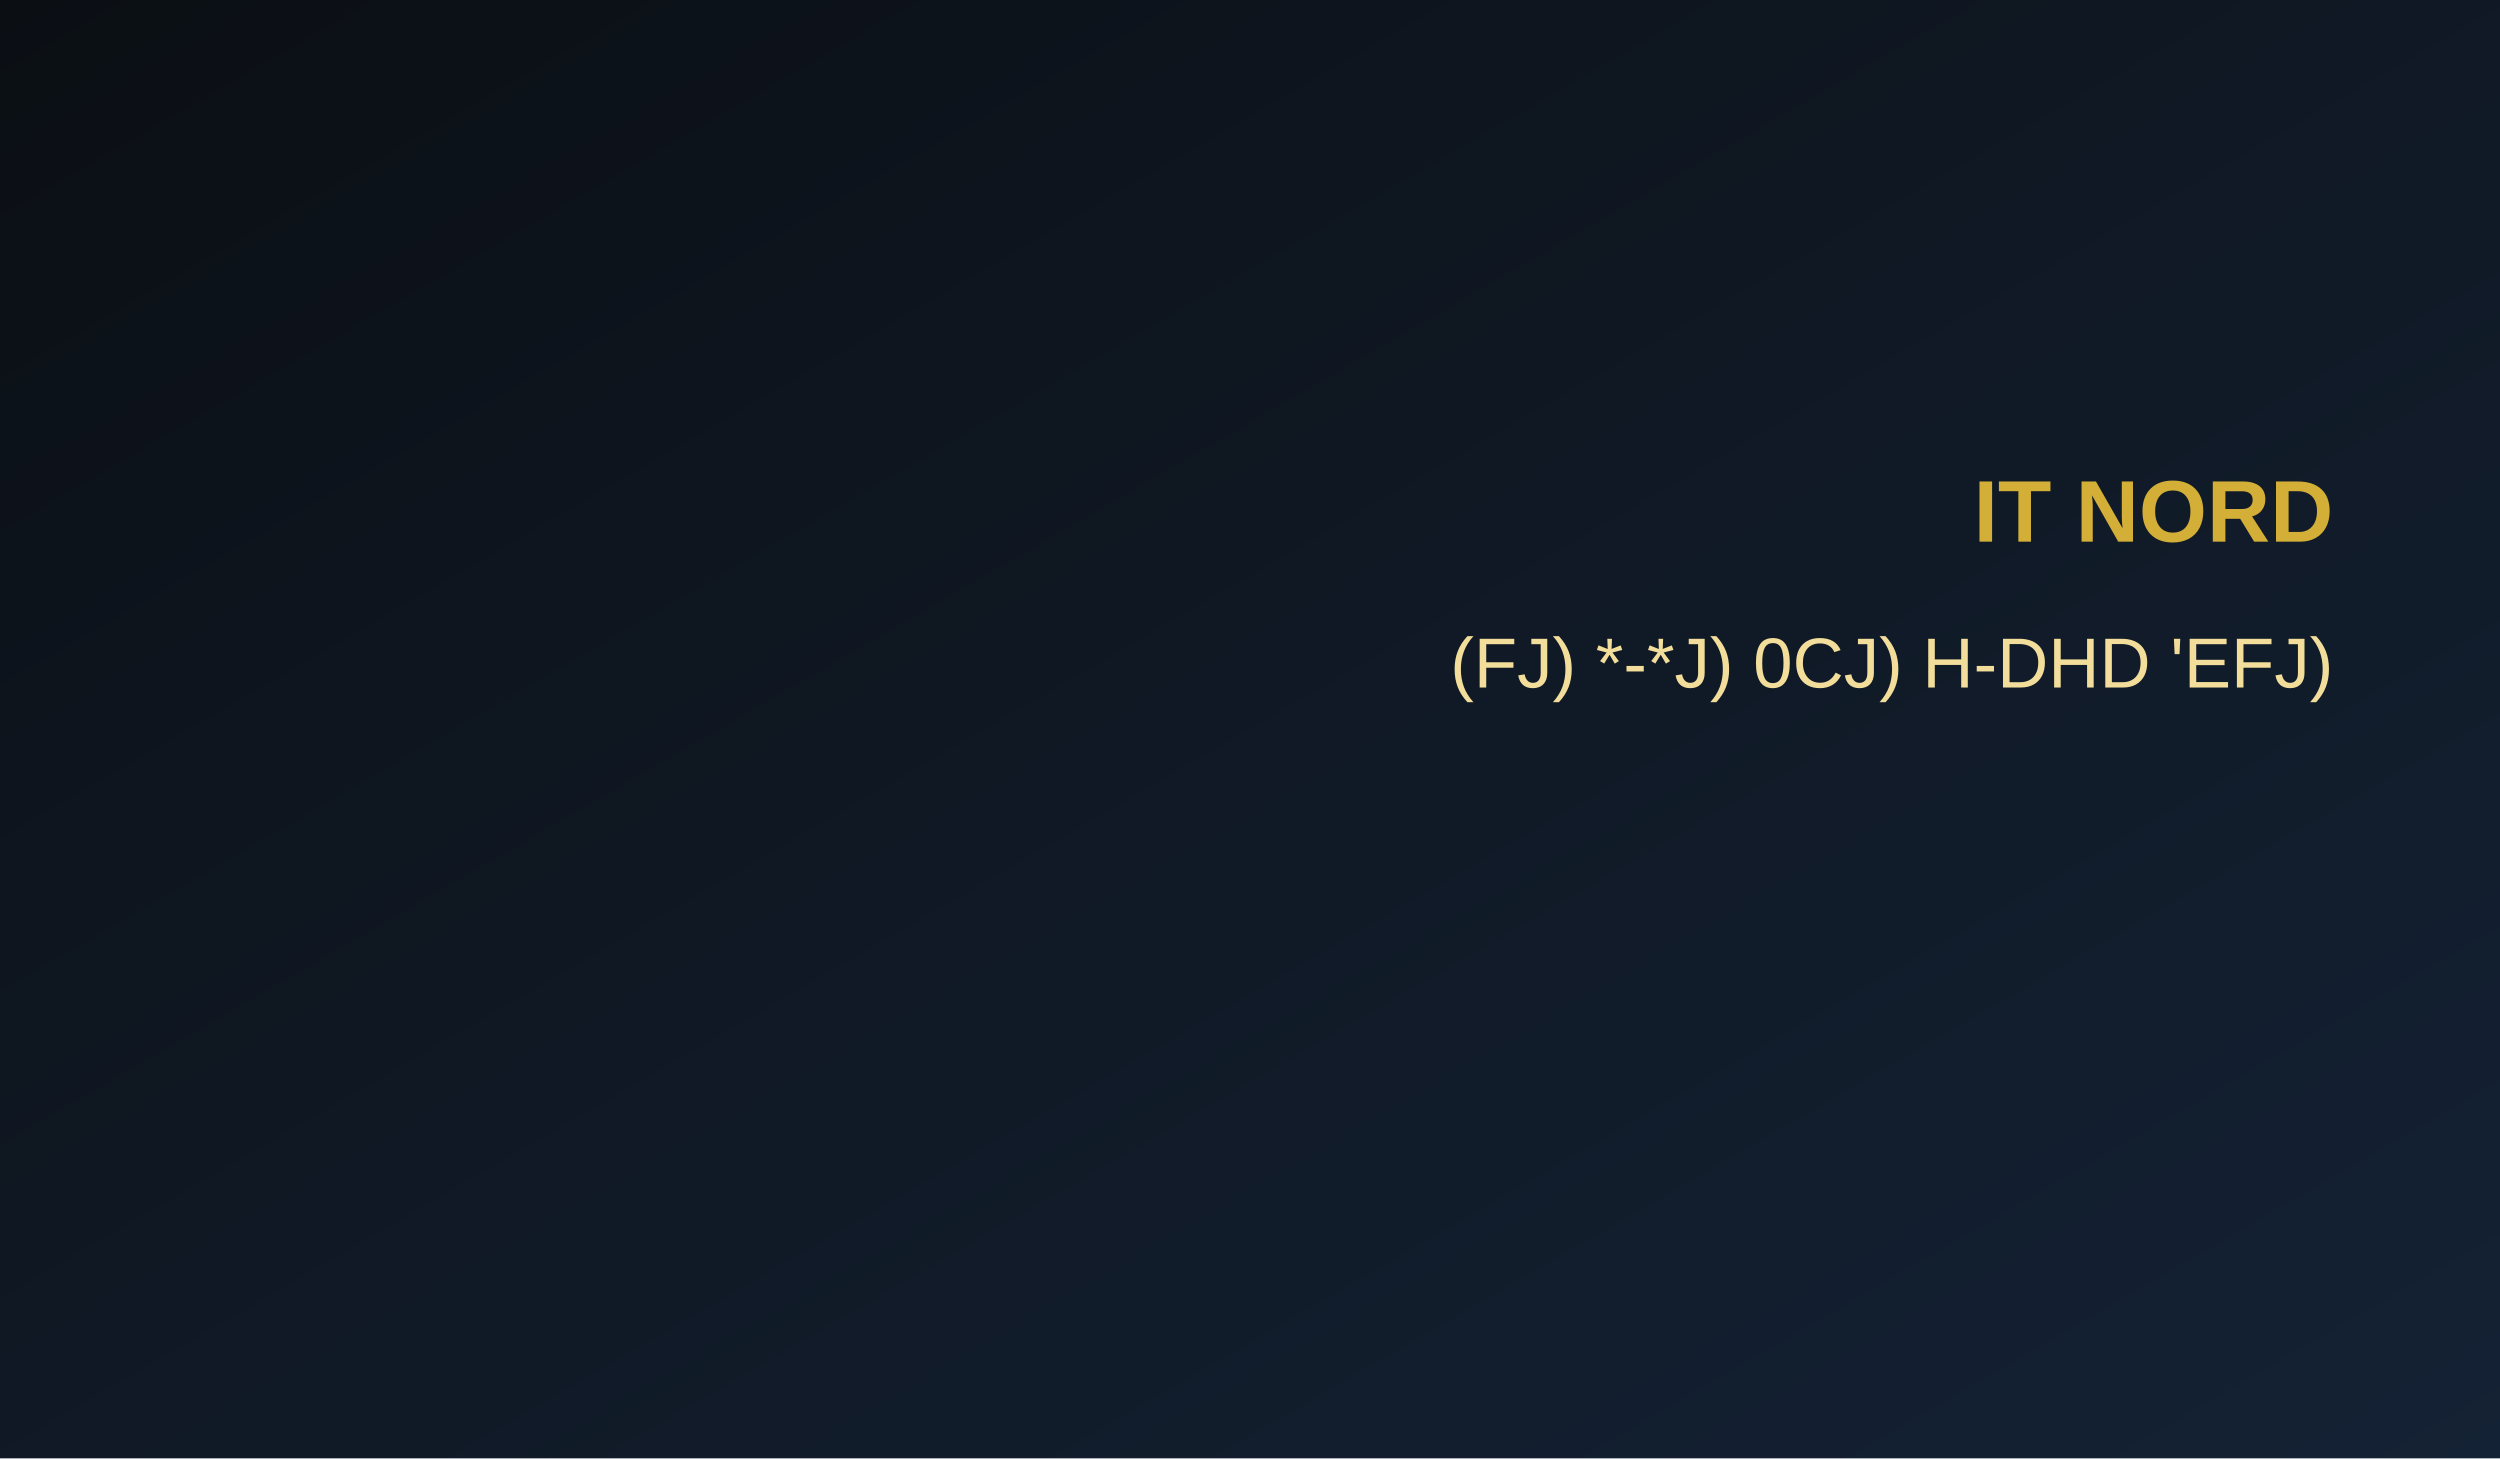
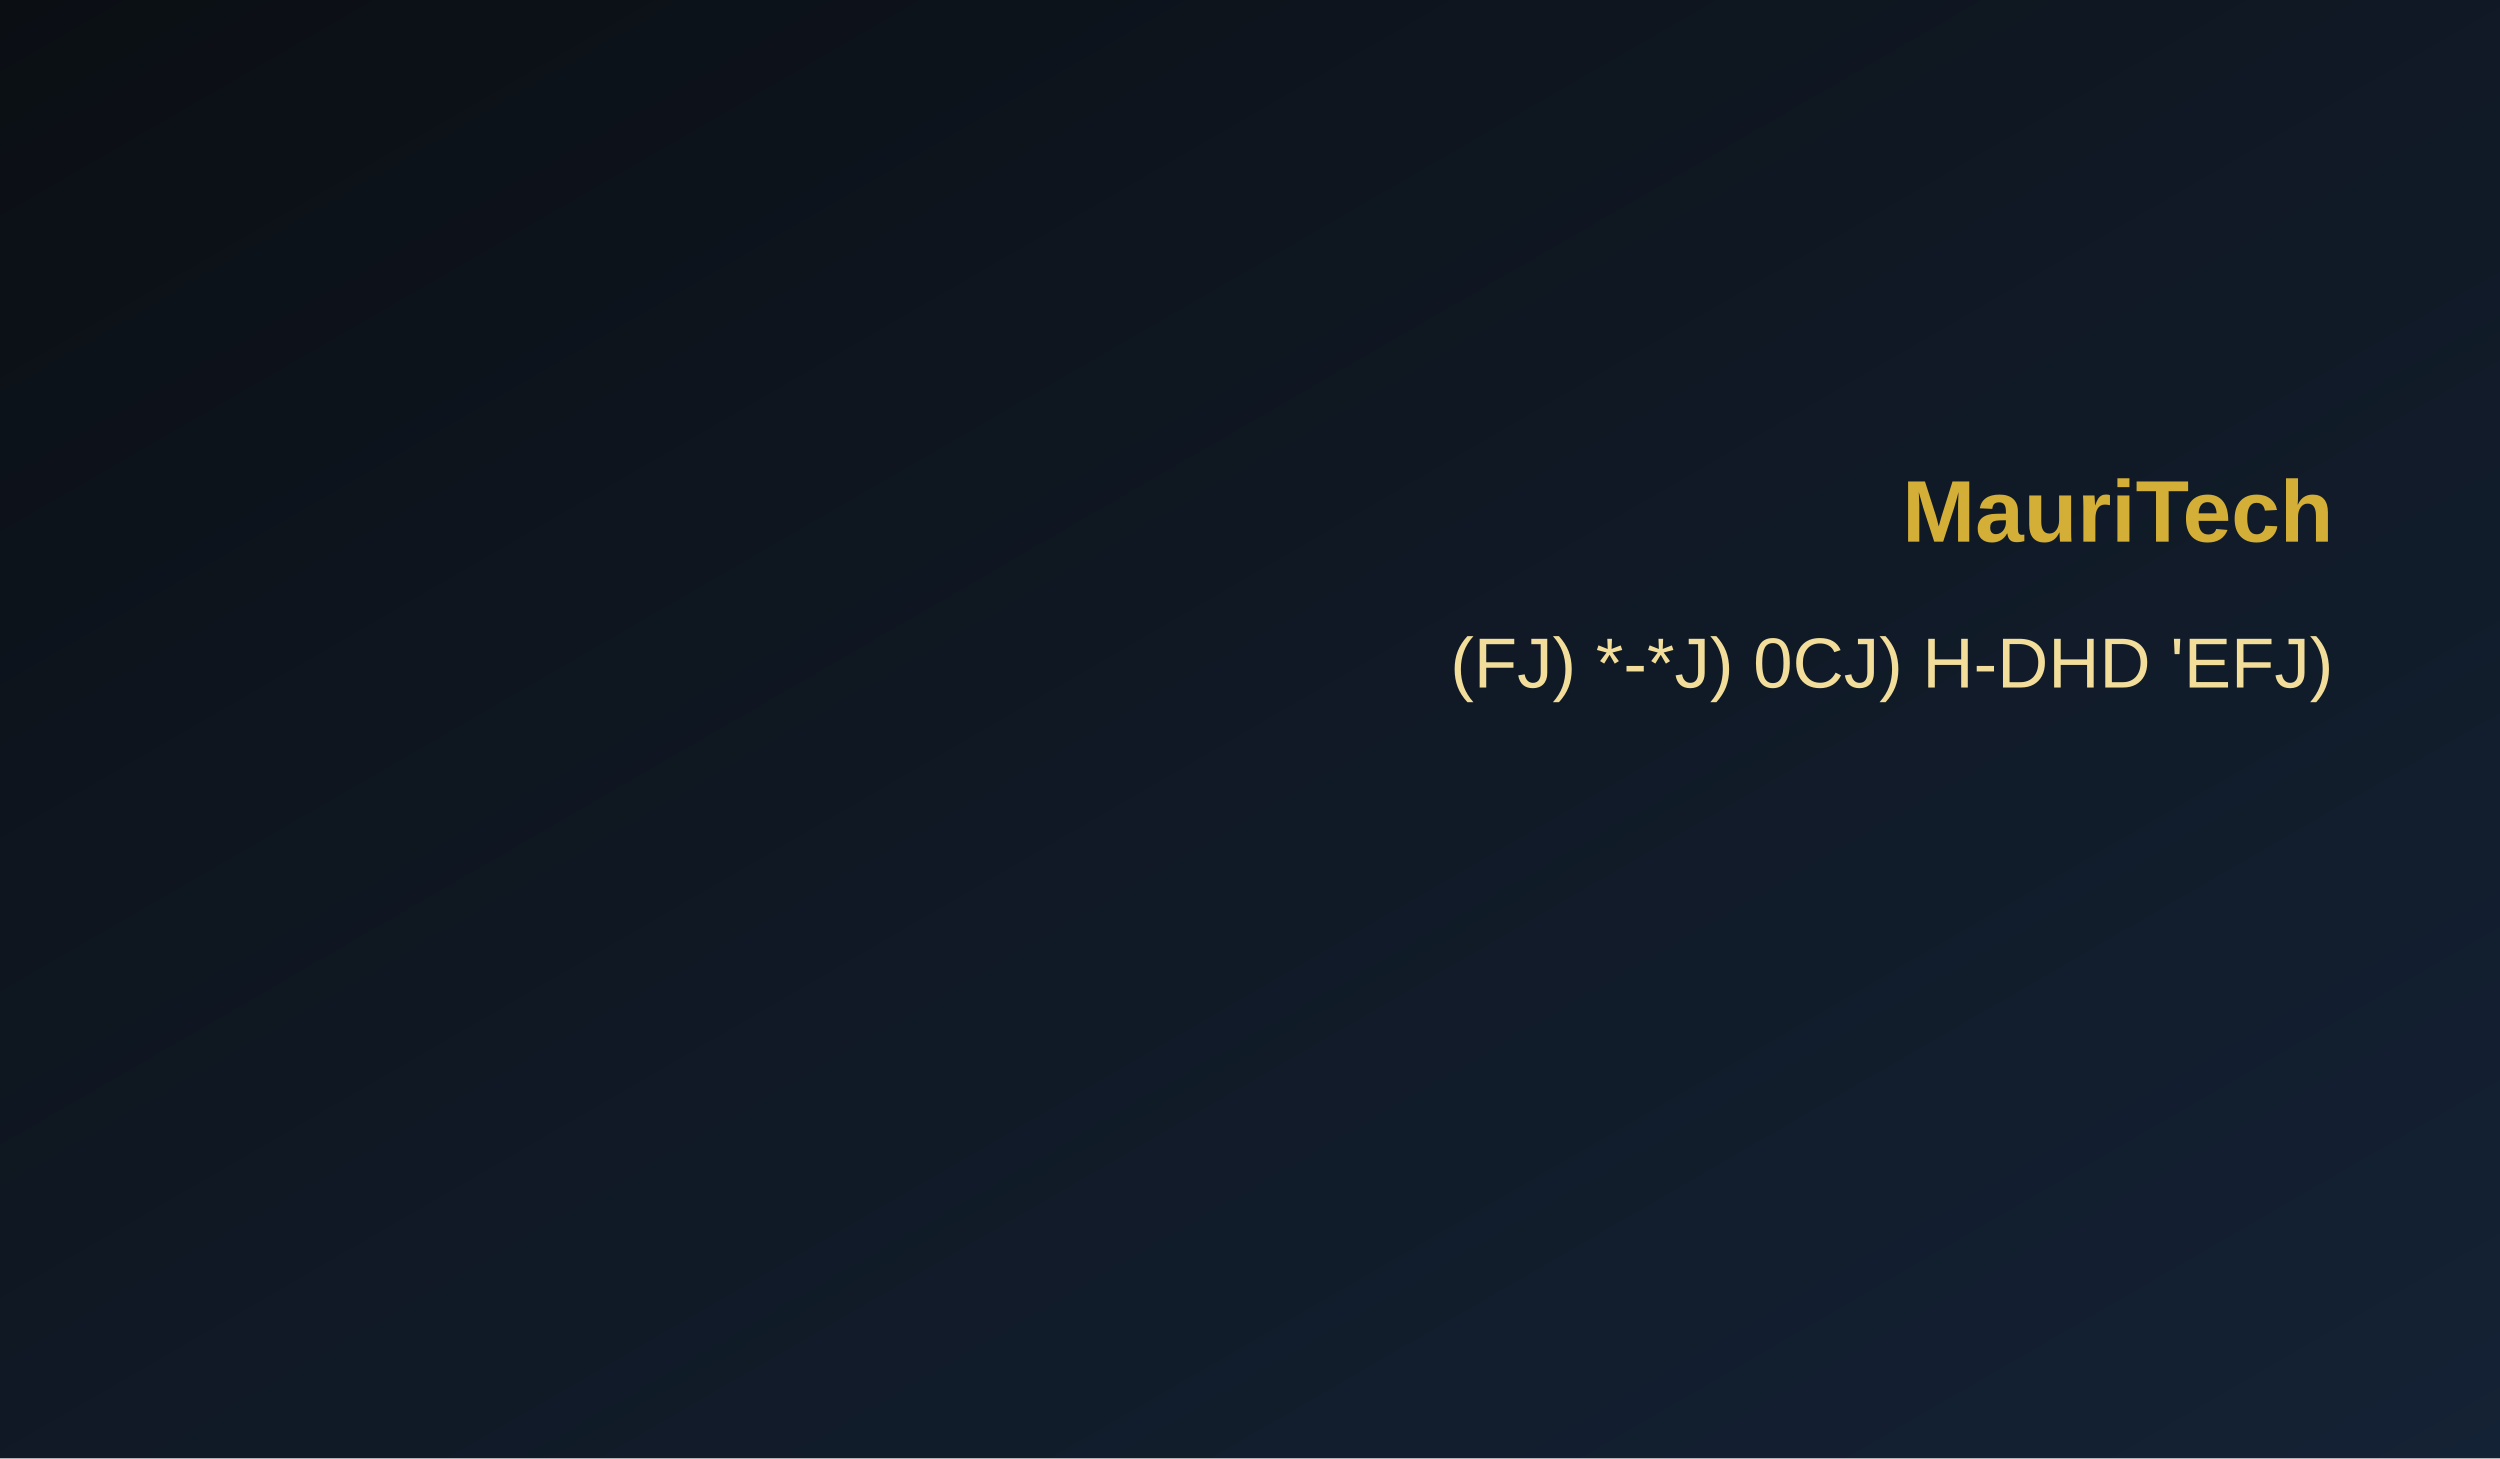
<svg xmlns="http://www.w3.org/2000/svg" width="1200" height="700" viewBox="0 0 1200 700">
  <defs>
    <linearGradient id="bg" x1="0" y1="0" x2="1" y2="1">
      <stop offset="0%" stop-color="#0B0F14" />
      <stop offset="100%" stop-color="#142235" />
    </linearGradient>
  </defs>
  <rect width="1200" height="700" fill="url(#bg)" />
-   <text x="1120" y="260" fill="#D4AF37" font-family="Cairo, Arial, sans-serif" font-size="42" font-weight="700" text-anchor="end">IT NORD</text>
+   <text x="1120" y="260" fill="#D4AF37" font-family="Cairo, Arial, sans-serif" font-size="42" font-weight="700" text-anchor="end">MauriTech</text>
  <text x="1120" y="330" fill="#F2DE9A" font-family="Cairo, Arial, sans-serif" font-size="34" text-anchor="end">(FJ) *-*J) 0CJ) H-DHD 'EFJ)</text>
</svg>
